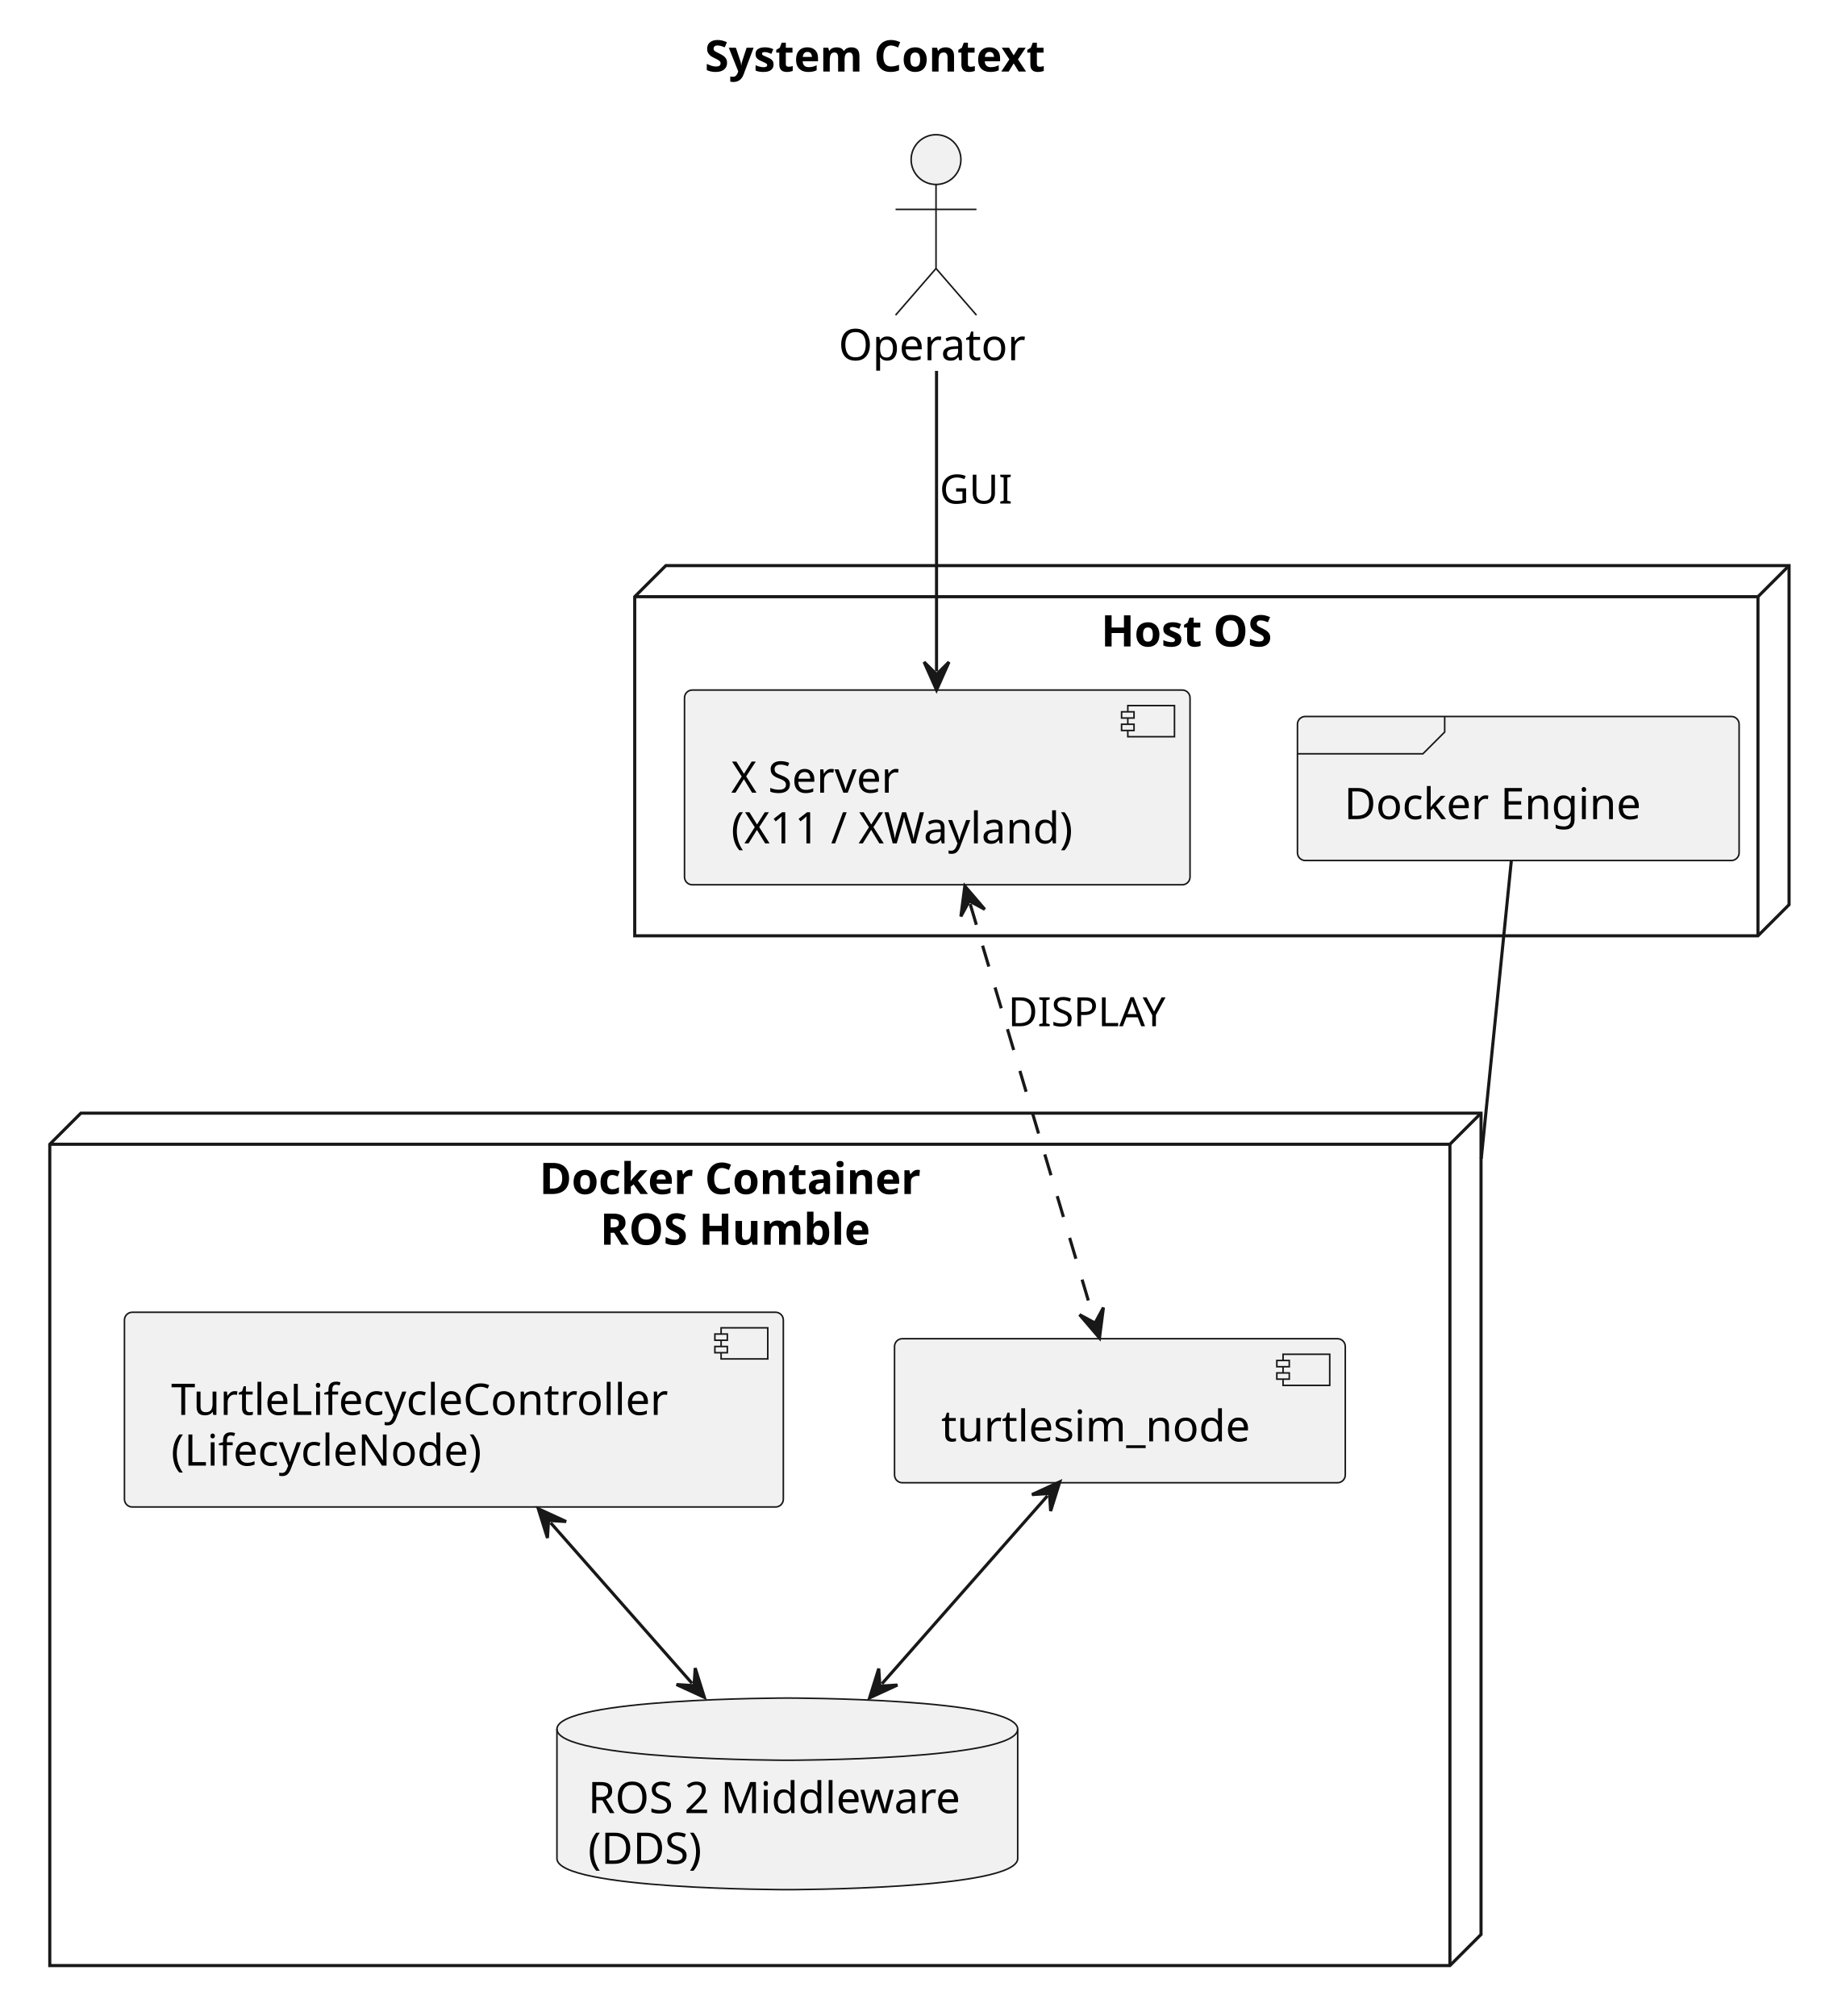
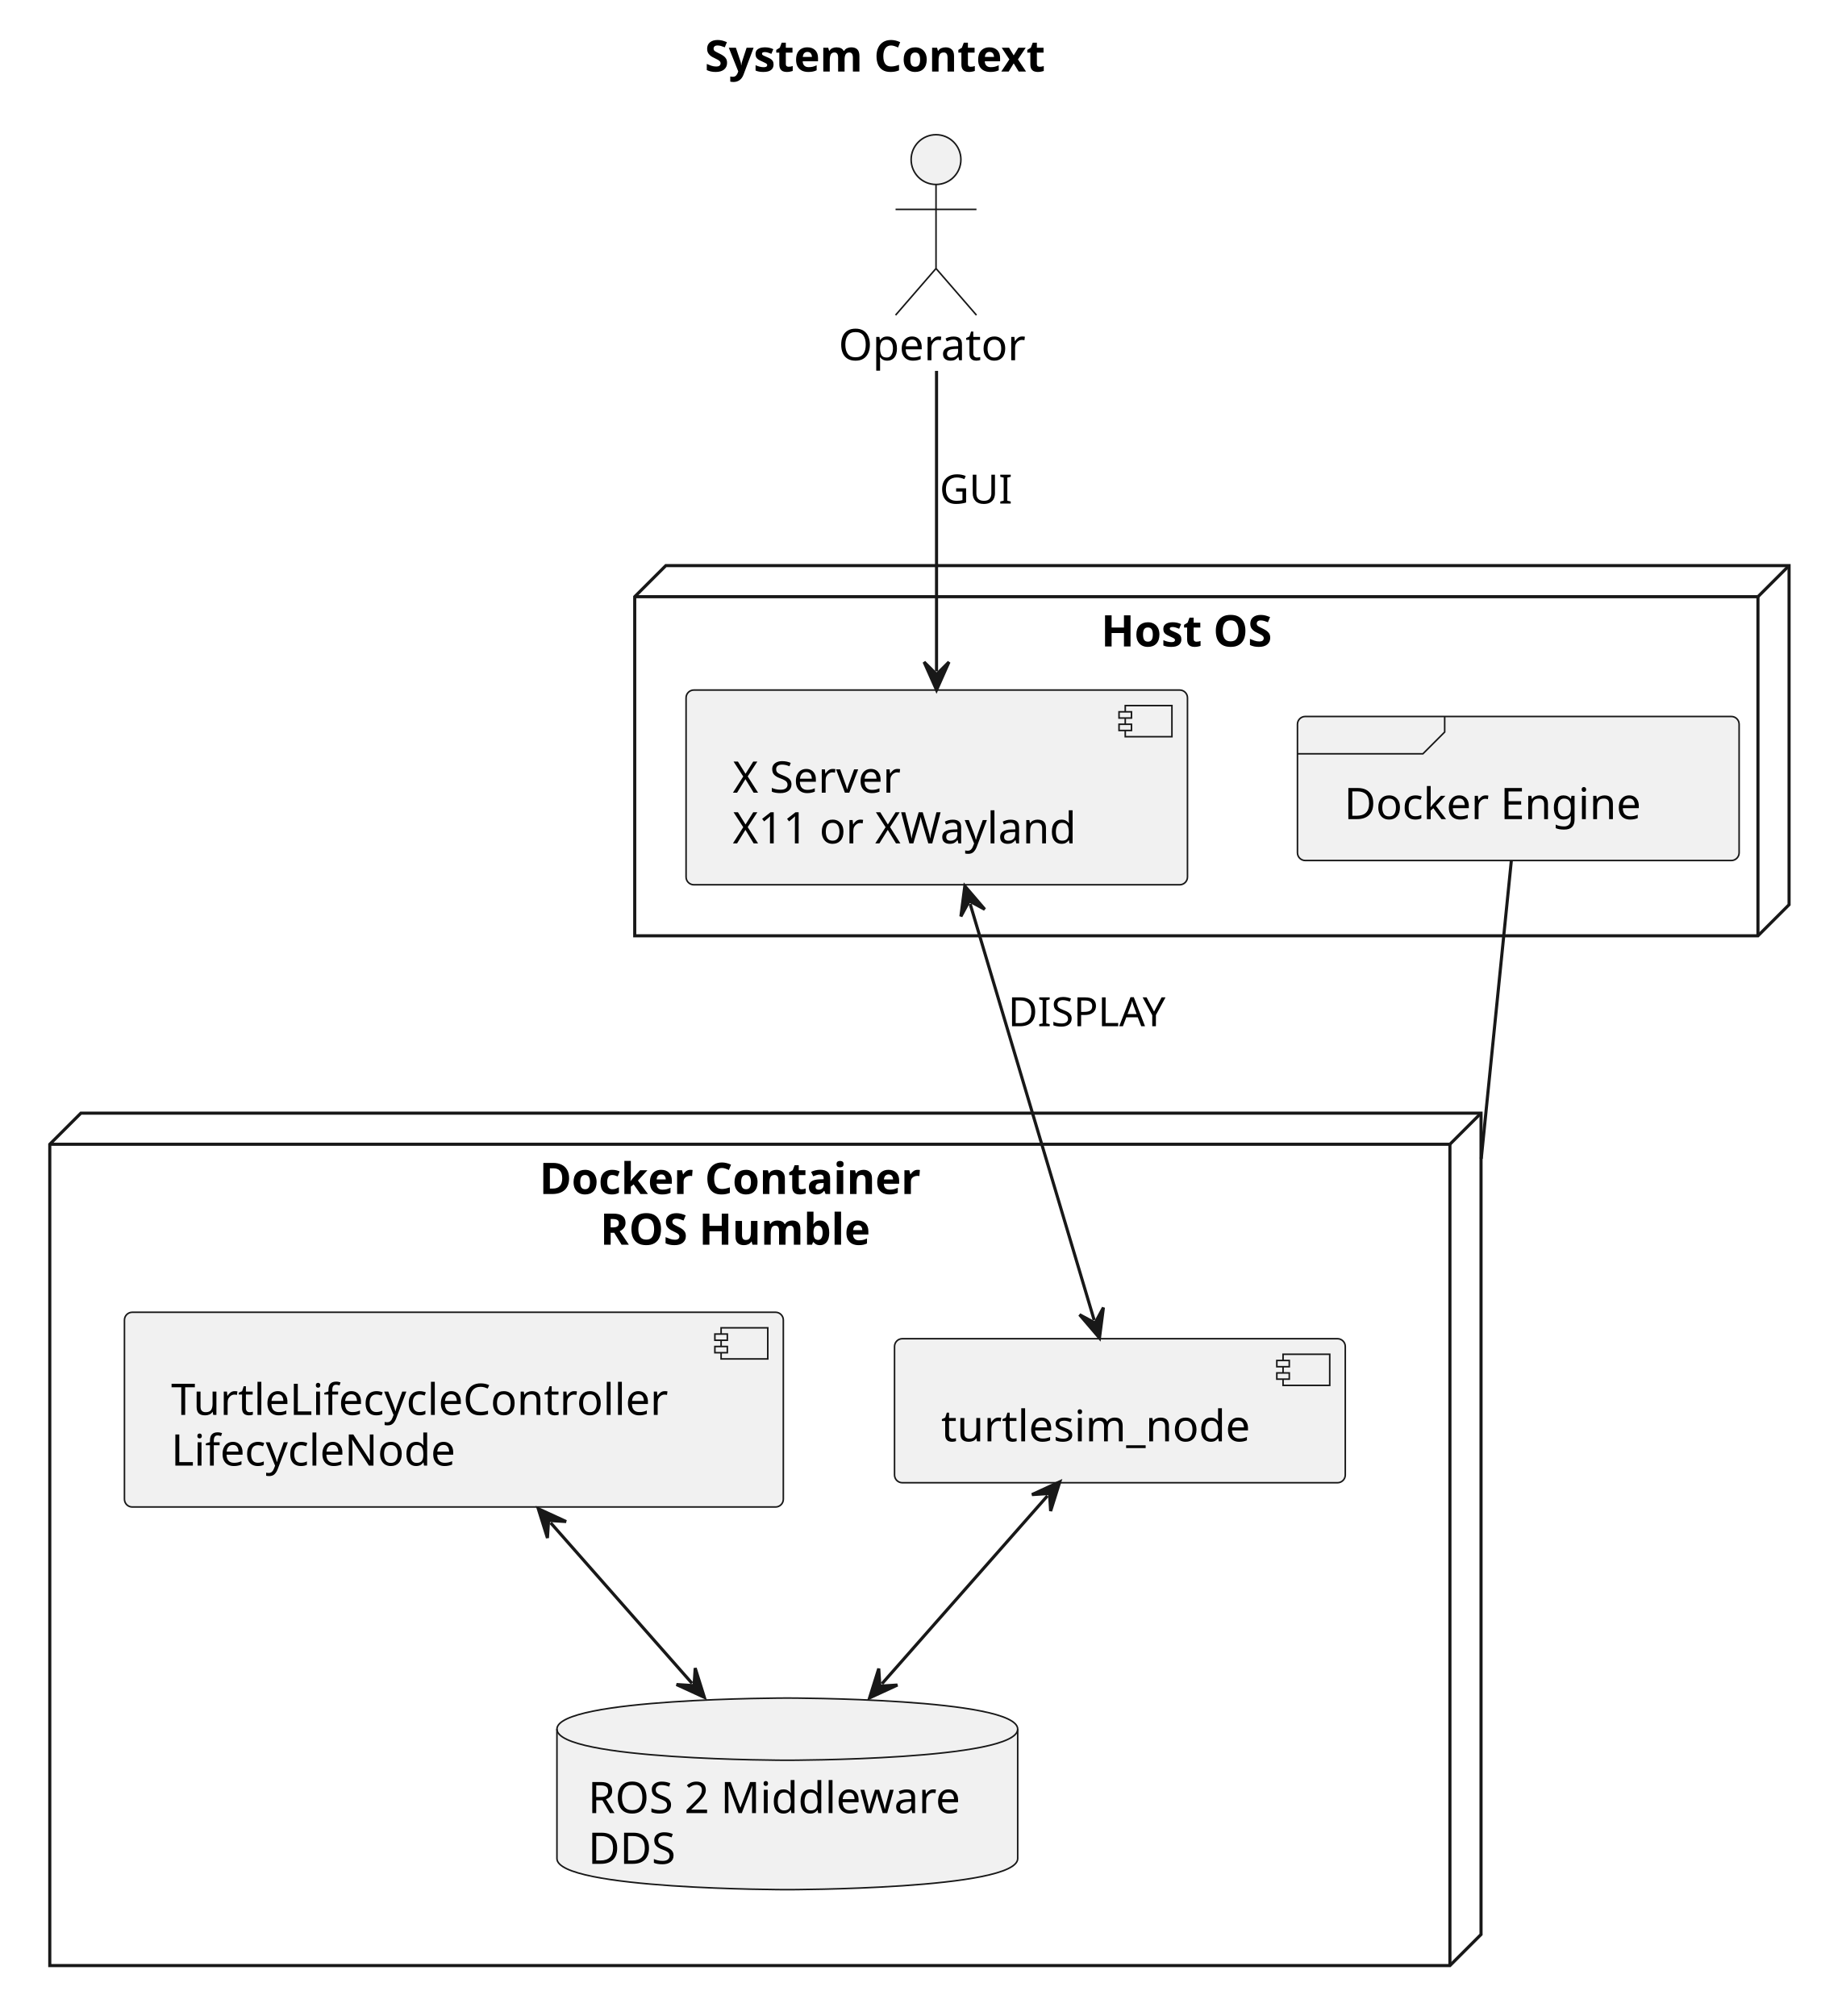
<svg xmlns="http://www.w3.org/2000/svg" contentStyleType="text/css" data-diagram-type="DESCRIPTION" height="648px" preserveAspectRatio="none" style="width:592px;height:648px;background:#FFFFFF;" version="1.1" viewBox="0 0 592 648" width="592px" zoomAndPan="magnify">
  <defs />
  <g>
    <g class="title" data-source-line="1">
      <text fill="#000000" font-family="sans-serif" font-size="14" font-weight="bold" lengthAdjust="spacing" textLength="124.961" x="226.519" y="22.995">System Context</text>
    </g>
    <g class="cluster" data-entity="Host" data-source-line="5" data-uid="ent0003" id="cluster_Host">
      <polygon fill="none" points="204,191.797,214,181.797,575,181.797,575,290.797,565,300.797,204,300.797,204,191.797" style="stroke:#181818;stroke-width:1;" />
      <line style="stroke:#181818;stroke-width:1;" x1="565" x2="575" y1="191.797" y2="181.797" />
      <line style="stroke:#181818;stroke-width:1;" x1="204" x2="565" y1="191.797" y2="191.797" />
      <line style="stroke:#181818;stroke-width:1;" x1="565" x2="565" y1="191.797" y2="300.797" />
      <text fill="#000000" font-family="sans-serif" font-size="14" font-weight="bold" lengthAdjust="spacing" textLength="63.219" x="353.891" y="207.792">Host OS</text>
    </g>
    <g class="cluster" data-entity="C" data-source-line="10" data-uid="ent0006" id="cluster_C">
      <polygon fill="none" points="16,367.797,26,357.797,476,357.797,476,621.797,466,631.797,16,631.797,16,367.797" style="stroke:#181818;stroke-width:1;" />
      <line style="stroke:#181818;stroke-width:1;" x1="466" x2="476" y1="367.797" y2="357.797" />
      <line style="stroke:#181818;stroke-width:1;" x1="16" x2="466" y1="367.797" y2="367.797" />
      <line style="stroke:#181818;stroke-width:1;" x1="466" x2="466" y1="367.797" y2="631.797" />
      <text fill="#000000" font-family="sans-serif" font-size="14" font-weight="bold" lengthAdjust="spacing" textLength="137.286" x="173.357" y="383.792">Docker Container</text>
      <text fill="#000000" font-family="sans-serif" font-size="14" font-weight="bold" lengthAdjust="spacing" textLength="98.226" x="192.887" y="400.089">ROS Humble</text>
    </g>
    <g class="entity" data-entity="X11" data-source-line="6" data-uid="ent0004" id="entity_X11">
-       <rect fill="#F1F1F1" height="62.594" rx="2.5" ry="2.5" style="stroke:#181818;stroke-width:0.5;" width="162.473" x="220" y="221.797" />
-       <rect fill="#F1F1F1" height="10" style="stroke:#181818;stroke-width:0.5;" width="15" x="362.473" y="226.797" />
-       <rect fill="#F1F1F1" height="2" style="stroke:#181818;stroke-width:0.5;" width="4" x="360.473" y="228.797" />
-       <rect fill="#F1F1F1" height="2" style="stroke:#181818;stroke-width:0.5;" width="4" x="360.473" y="232.797" />
-       <text fill="#000000" font-family="sans-serif" font-size="14" lengthAdjust="spacing" textLength="59.951" x="235" y="254.792">X Server</text>
-       <text fill="#000000" font-family="sans-serif" font-size="14" lengthAdjust="spacing" textLength="122.473" x="235" y="271.089">(X11 / XWayland)</text>
+       <rect fill="#F1F1F1" height="62.594" rx="2.5" ry="2.5" style="stroke:#181818;stroke-width:0.5;" width="161.153" x="220.5" y="221.797" />
+       <rect fill="#F1F1F1" height="10" style="stroke:#181818;stroke-width:0.5;" width="15" x="361.653" y="226.797" />
+       <rect fill="#F1F1F1" height="2" style="stroke:#181818;stroke-width:0.5;" width="4" x="359.653" y="228.797" />
+       <rect fill="#F1F1F1" height="2" style="stroke:#181818;stroke-width:0.5;" width="4" x="359.653" y="232.797" />
+       <text fill="#000000" font-family="sans-serif" font-size="14" lengthAdjust="spacing" textLength="59.951" x="235.5" y="254.792">X Server</text>
+       <text fill="#000000" font-family="sans-serif" font-size="14" lengthAdjust="spacing" textLength="121.153" x="235.5" y="271.089">X11 or XWayland</text>
    </g>
    <g class="entity" data-entity="Docker" data-source-line="7" data-uid="ent0005" id="entity_Docker">
      <rect fill="#F1F1F1" height="46.297" rx="2.5" ry="2.5" style="stroke:#181818;stroke-width:0.5;" width="141.951" x="417" y="230.297" />
      <path d="M464.317,230.297 L464.317,235.297 L457.317,242.297 L417,242.297" fill="none" style="stroke:#181818;stroke-width:0.5;" />
      <text fill="#000000" font-family="sans-serif" font-size="14" lengthAdjust="spacing" textLength="101.951" x="432" y="263.292">Docker Engine</text>
    </g>
    <g class="entity" data-entity="Turtlesim" data-source-line="11" data-uid="ent0007" id="entity_Turtlesim">
      <rect fill="#F1F1F1" height="46.297" rx="2.5" ry="2.5" style="stroke:#181818;stroke-width:0.5;" width="144.87" x="287.5" y="430.297" />
      <rect fill="#F1F1F1" height="10" style="stroke:#181818;stroke-width:0.5;" width="15" x="412.37" y="435.297" />
      <rect fill="#F1F1F1" height="2" style="stroke:#181818;stroke-width:0.5;" width="4" x="410.37" y="437.297" />
      <rect fill="#F1F1F1" height="2" style="stroke:#181818;stroke-width:0.5;" width="4" x="410.37" y="441.297" />
      <text fill="#000000" font-family="sans-serif" font-size="14" lengthAdjust="spacing" textLength="104.87" x="302.5" y="463.292">turtlesim_node</text>
    </g>
    <g class="entity" data-entity="Ctrl" data-source-line="12" data-uid="ent0008" id="entity_Ctrl">
      <rect fill="#F1F1F1" height="62.594" rx="2.5" ry="2.5" style="stroke:#181818;stroke-width:0.5;" width="211.76" x="40" y="421.797" />
      <rect fill="#F1F1F1" height="10" style="stroke:#181818;stroke-width:0.5;" width="15" x="231.76" y="426.797" />
      <rect fill="#F1F1F1" height="2" style="stroke:#181818;stroke-width:0.5;" width="4" x="229.76" y="428.797" />
      <rect fill="#F1F1F1" height="2" style="stroke:#181818;stroke-width:0.5;" width="4" x="229.76" y="432.797" />
      <text fill="#000000" font-family="sans-serif" font-size="14" lengthAdjust="spacing" textLength="171.76" x="55" y="454.792">TurtleLifecycleController</text>
-       <text fill="#000000" font-family="sans-serif" font-size="14" lengthAdjust="spacing" textLength="108.876" x="55" y="471.089">(LifecycleNode)</text>
+       <text fill="#000000" font-family="sans-serif" font-size="14" lengthAdjust="spacing" textLength="97.952" x="55" y="471.089">LifecycleNode</text>
    </g>
    <g class="entity" data-entity="DDS" data-source-line="13" data-uid="ent0009" id="entity_DDS">
      <path d="M179,555.797 C179,545.797 253.042,545.797 253.042,545.797 C253.042,545.797 327.085,545.797 327.085,555.797 L327.085,597.391 C327.085,607.391 253.042,607.391 253.042,607.391 C253.042,607.391 179,607.391 179,597.391 L179,555.797" fill="#F1F1F1" style="stroke:#181818;stroke-width:0.5;" />
      <path d="M179,555.797 C179,565.797 253.042,565.797 253.042,565.797 C253.042,565.797 327.085,565.797 327.085,555.797" fill="none" style="stroke:#181818;stroke-width:0.5;" />
      <text fill="#000000" font-family="sans-serif" font-size="14" lengthAdjust="spacing" textLength="128.085" x="189" y="582.792">ROS 2 Middleware</text>
-       <text fill="#000000" font-family="sans-serif" font-size="14" lengthAdjust="spacing" textLength="41.371" x="189" y="599.089">(DDS)</text>
+       <text fill="#000000" font-family="sans-serif" font-size="14" lengthAdjust="spacing" textLength="30.447" x="189" y="599.089">DDS</text>
    </g>
    <g class="entity" data-entity="User" data-source-line="3" data-uid="ent0002" id="entity_User">
      <ellipse cx="300.832" cy="51.297" fill="#F1F1F1" rx="8" ry="8" style="stroke:#181818;stroke-width:0.5;" />
      <path d="M300.832,59.297 L300.832,86.297 M287.832,67.297 L313.832,67.297 M300.832,86.297 L287.832,101.297 M300.832,86.297 L313.832,101.297" fill="none" style="stroke:#181818;stroke-width:0.5;" />
      <text fill="#000000" font-family="sans-serif" font-size="14" lengthAdjust="spacing" textLength="62.665" x="269.5" y="115.792">Operator</text>
    </g>
    <g class="link" data-entity-1="User" data-entity-2="X11" data-source-line="16" data-uid="lnk10" id="link_User_X11">
      <path d="M301,119.217 C301,149.997 301,187.077 301,215.787" fill="none" id="User-to-X11" style="stroke:#181818;stroke-width:1;" />
      <polygon fill="#181818" points="301,221.787,305,212.787,301,216.787,297,212.787,301,221.787" style="stroke:#181818;stroke-width:1;" />
      <text fill="#000000" font-family="sans-serif" font-size="13" lengthAdjust="spacing" textLength="23.423" x="302" y="161.864">GUI</text>
    </g>
    <g class="link" data-entity-1="X11" data-entity-2="Turtlesim" data-source-line="17" data-uid="lnk11" id="link_X11_Turtlesim">
-       <path d="M311.803,290.547 C323.763,330.687 341.077,388.786 351.657,424.307" fill="none" id="X11-Turtlesim" style="stroke:#181818;stroke-width:1;stroke-dasharray:7,7;" />
+       <path d="M311.803,290.547 C323.763,330.687 341.077,388.786 351.657,424.307" fill="none" id="X11-Turtlesim" style="stroke:#181818;stroke-width:1;" />
      <polygon fill="#181818" points="310.09,284.797,308.827,294.564,311.518,289.589,316.493,292.28,310.09,284.797" style="stroke:#181818;stroke-width:1;" />
      <polygon fill="#181818" points="353.37,430.057,354.634,420.289,351.943,425.265,346.967,422.573,353.37,430.057" style="stroke:#181818;stroke-width:1;" />
      <text fill="#000000" font-family="sans-serif" font-size="13" lengthAdjust="spacing" textLength="54.012" x="324" y="329.864">DISPLAY</text>
    </g>
    <g class="link" data-entity-1="Ctrl" data-entity-2="DDS" data-source-line="18" data-uid="lnk12" id="link_Ctrl_DDS">
      <path d="M176.965,489.46 C193.305,508.02 206.134,522.585 222.414,541.065" fill="none" id="Ctrl-DDS" style="stroke:#181818;stroke-width:1;" />
      <polygon fill="#181818" points="173,484.957,175.945,494.355,176.304,488.71,181.949,489.069,173,484.957" style="stroke:#181818;stroke-width:1;" />
      <polygon fill="#181818" points="226.38,545.567,223.432,536.169,223.075,541.815,217.429,541.458,226.38,545.567" style="stroke:#181818;stroke-width:1;" />
    </g>
    <g class="link" data-entity-1="Turtlesim" data-entity-2="DDS" data-source-line="19" data-uid="lnk13" id="link_Turtlesim_DDS">
      <path d="M336.655,480.8 C319.555,500.22 302.395,519.704 283.445,541.224" fill="none" id="Turtlesim-DDS" style="stroke:#181818;stroke-width:1;" />
      <polygon fill="#181818" points="340.62,476.297,331.67,480.408,337.316,480.049,337.674,485.695,340.62,476.297" style="stroke:#181818;stroke-width:1;" />
      <polygon fill="#181818" points="279.48,545.727,288.43,541.616,282.784,541.974,282.426,536.329,279.48,545.727" style="stroke:#181818;stroke-width:1;" />
    </g>
    <g class="link" data-entity-1="Docker" data-entity-2="C" data-source-line="20" data-uid="lnk14" id="link_Docker_C">
      <path d="M485.74,276.627 C484.455,289.369 482.728,306.479 480.855,325.036 C479.918,334.313 478.945,343.953 477.971,353.589 C477.485,358.407 476.998,363.224 476.517,367.995 C476.396,369.187 476.276,370.377 476.156,371.563 C476.126,371.859 476.096,372.156 476.067,372.452" fill="none" id="Docker-C" style="stroke:#181818;stroke-width:1;" />
    </g>
  </g>
</svg>
